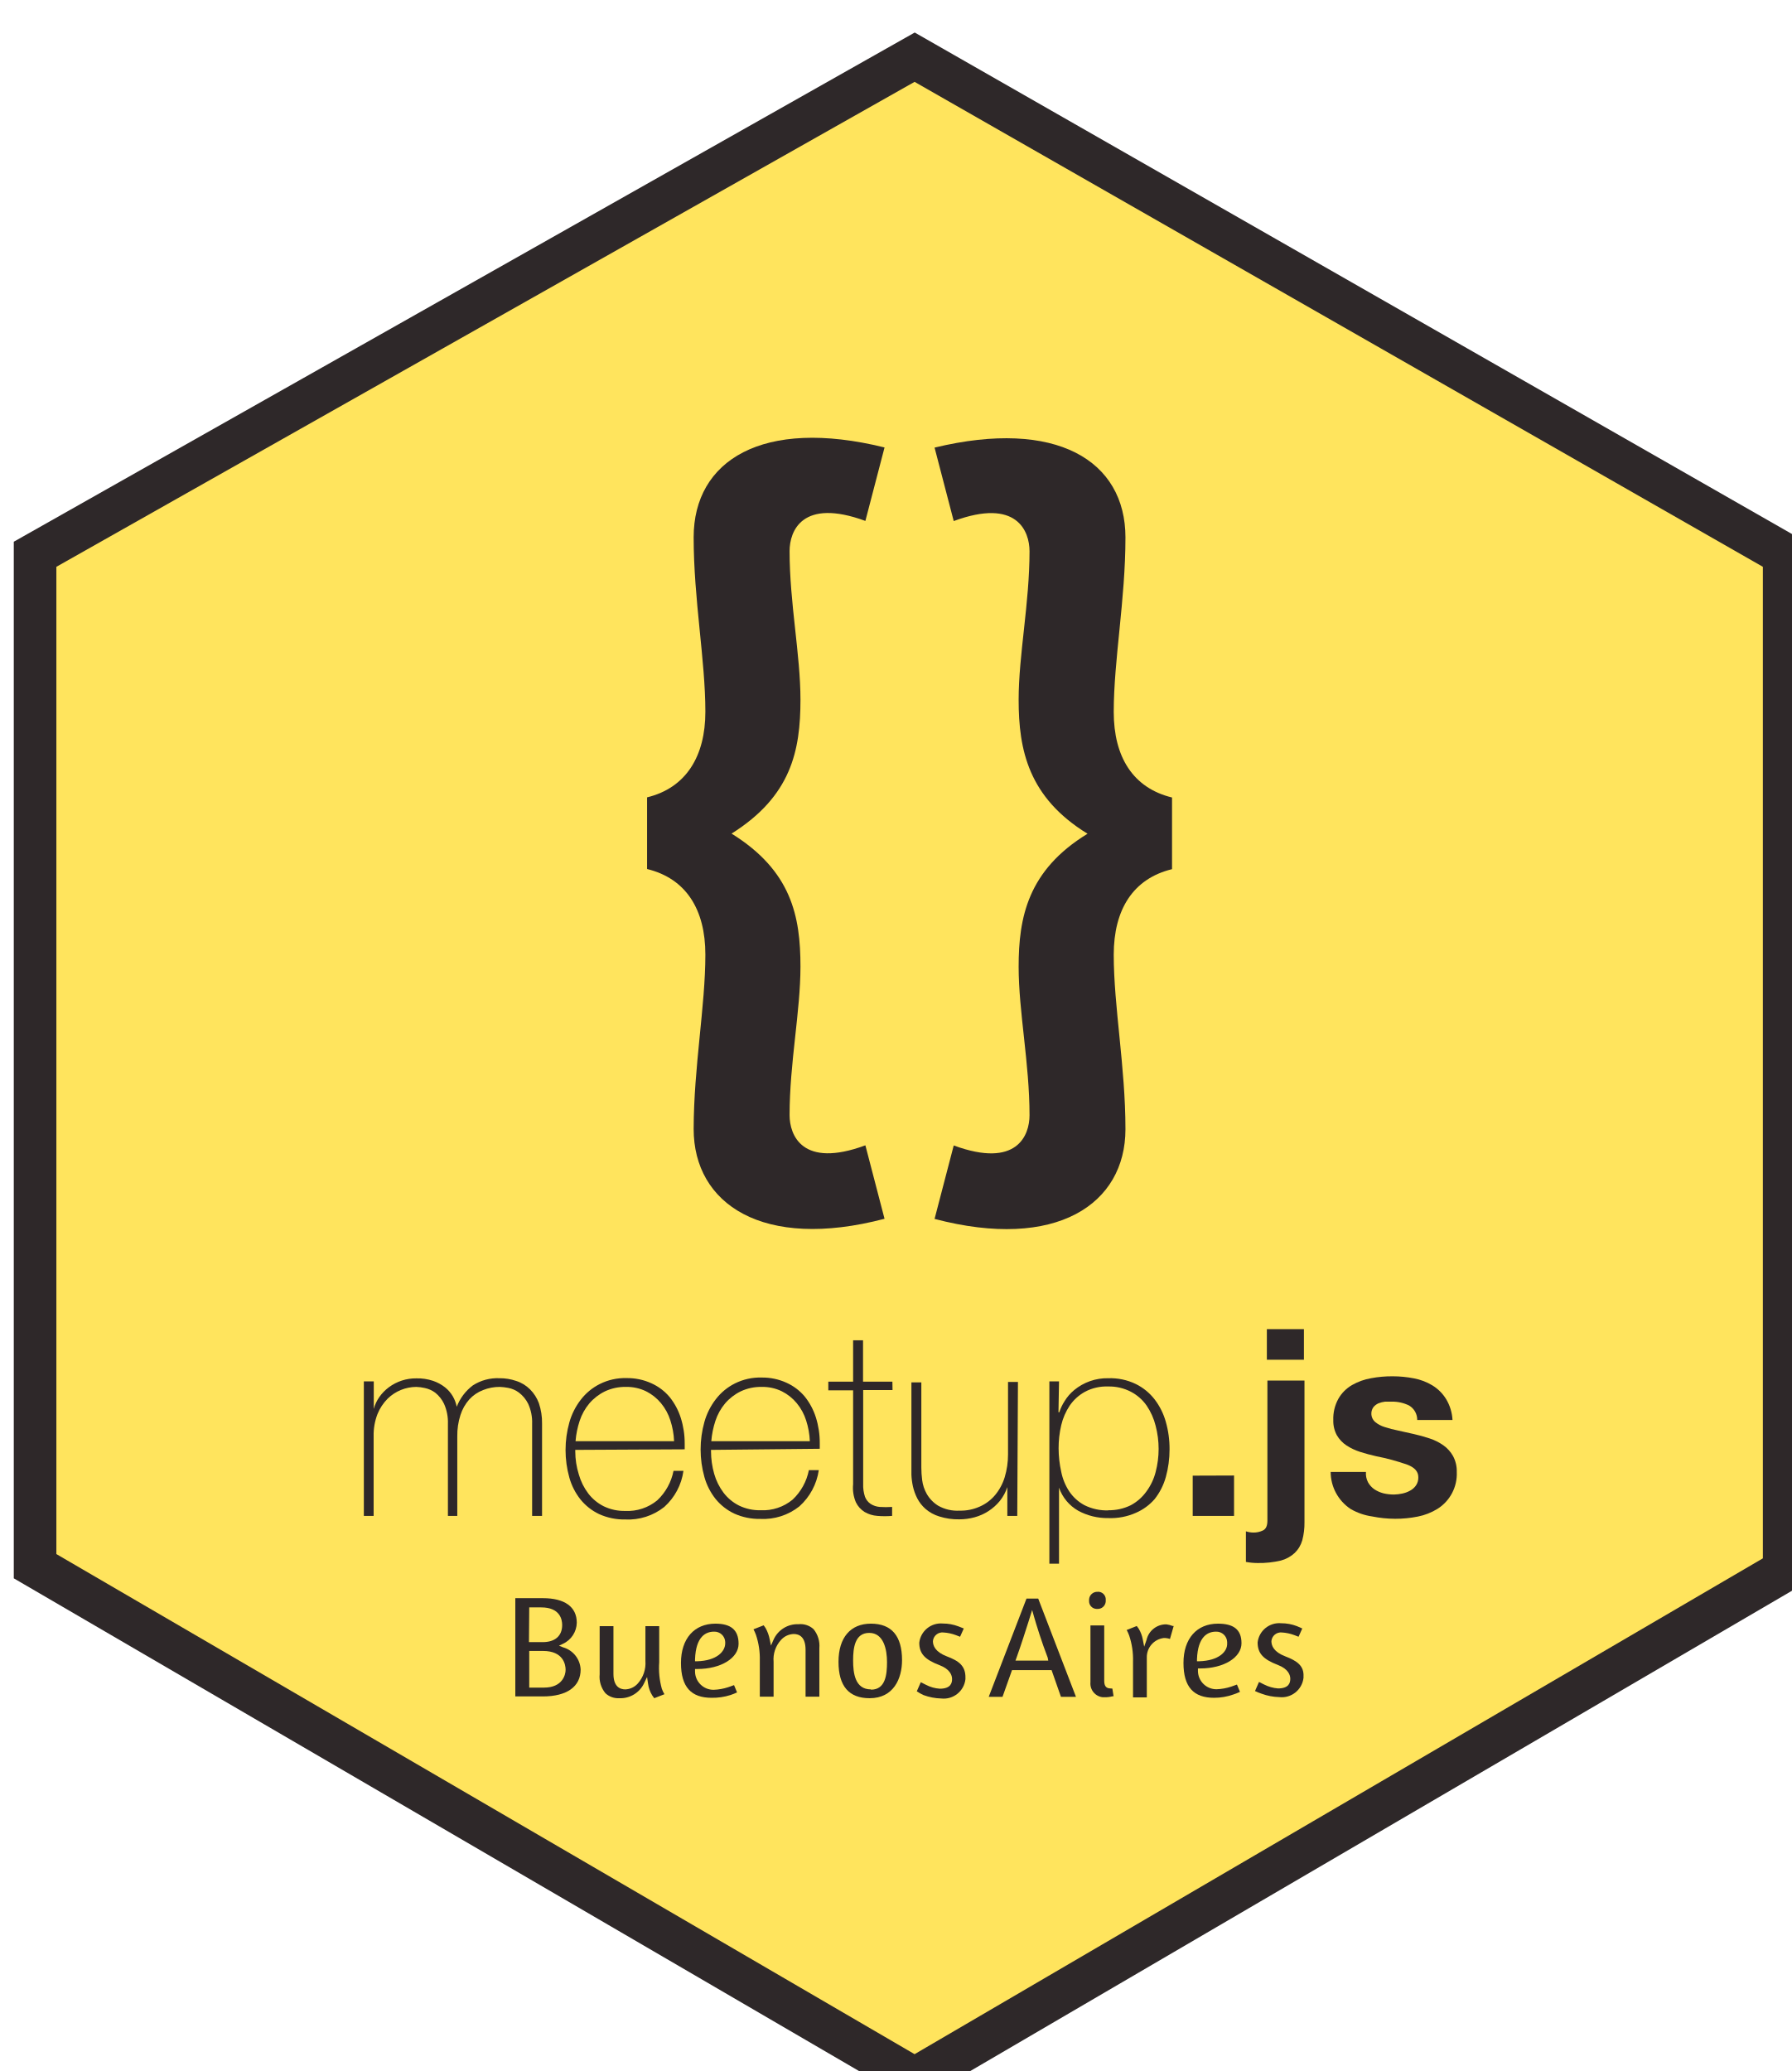
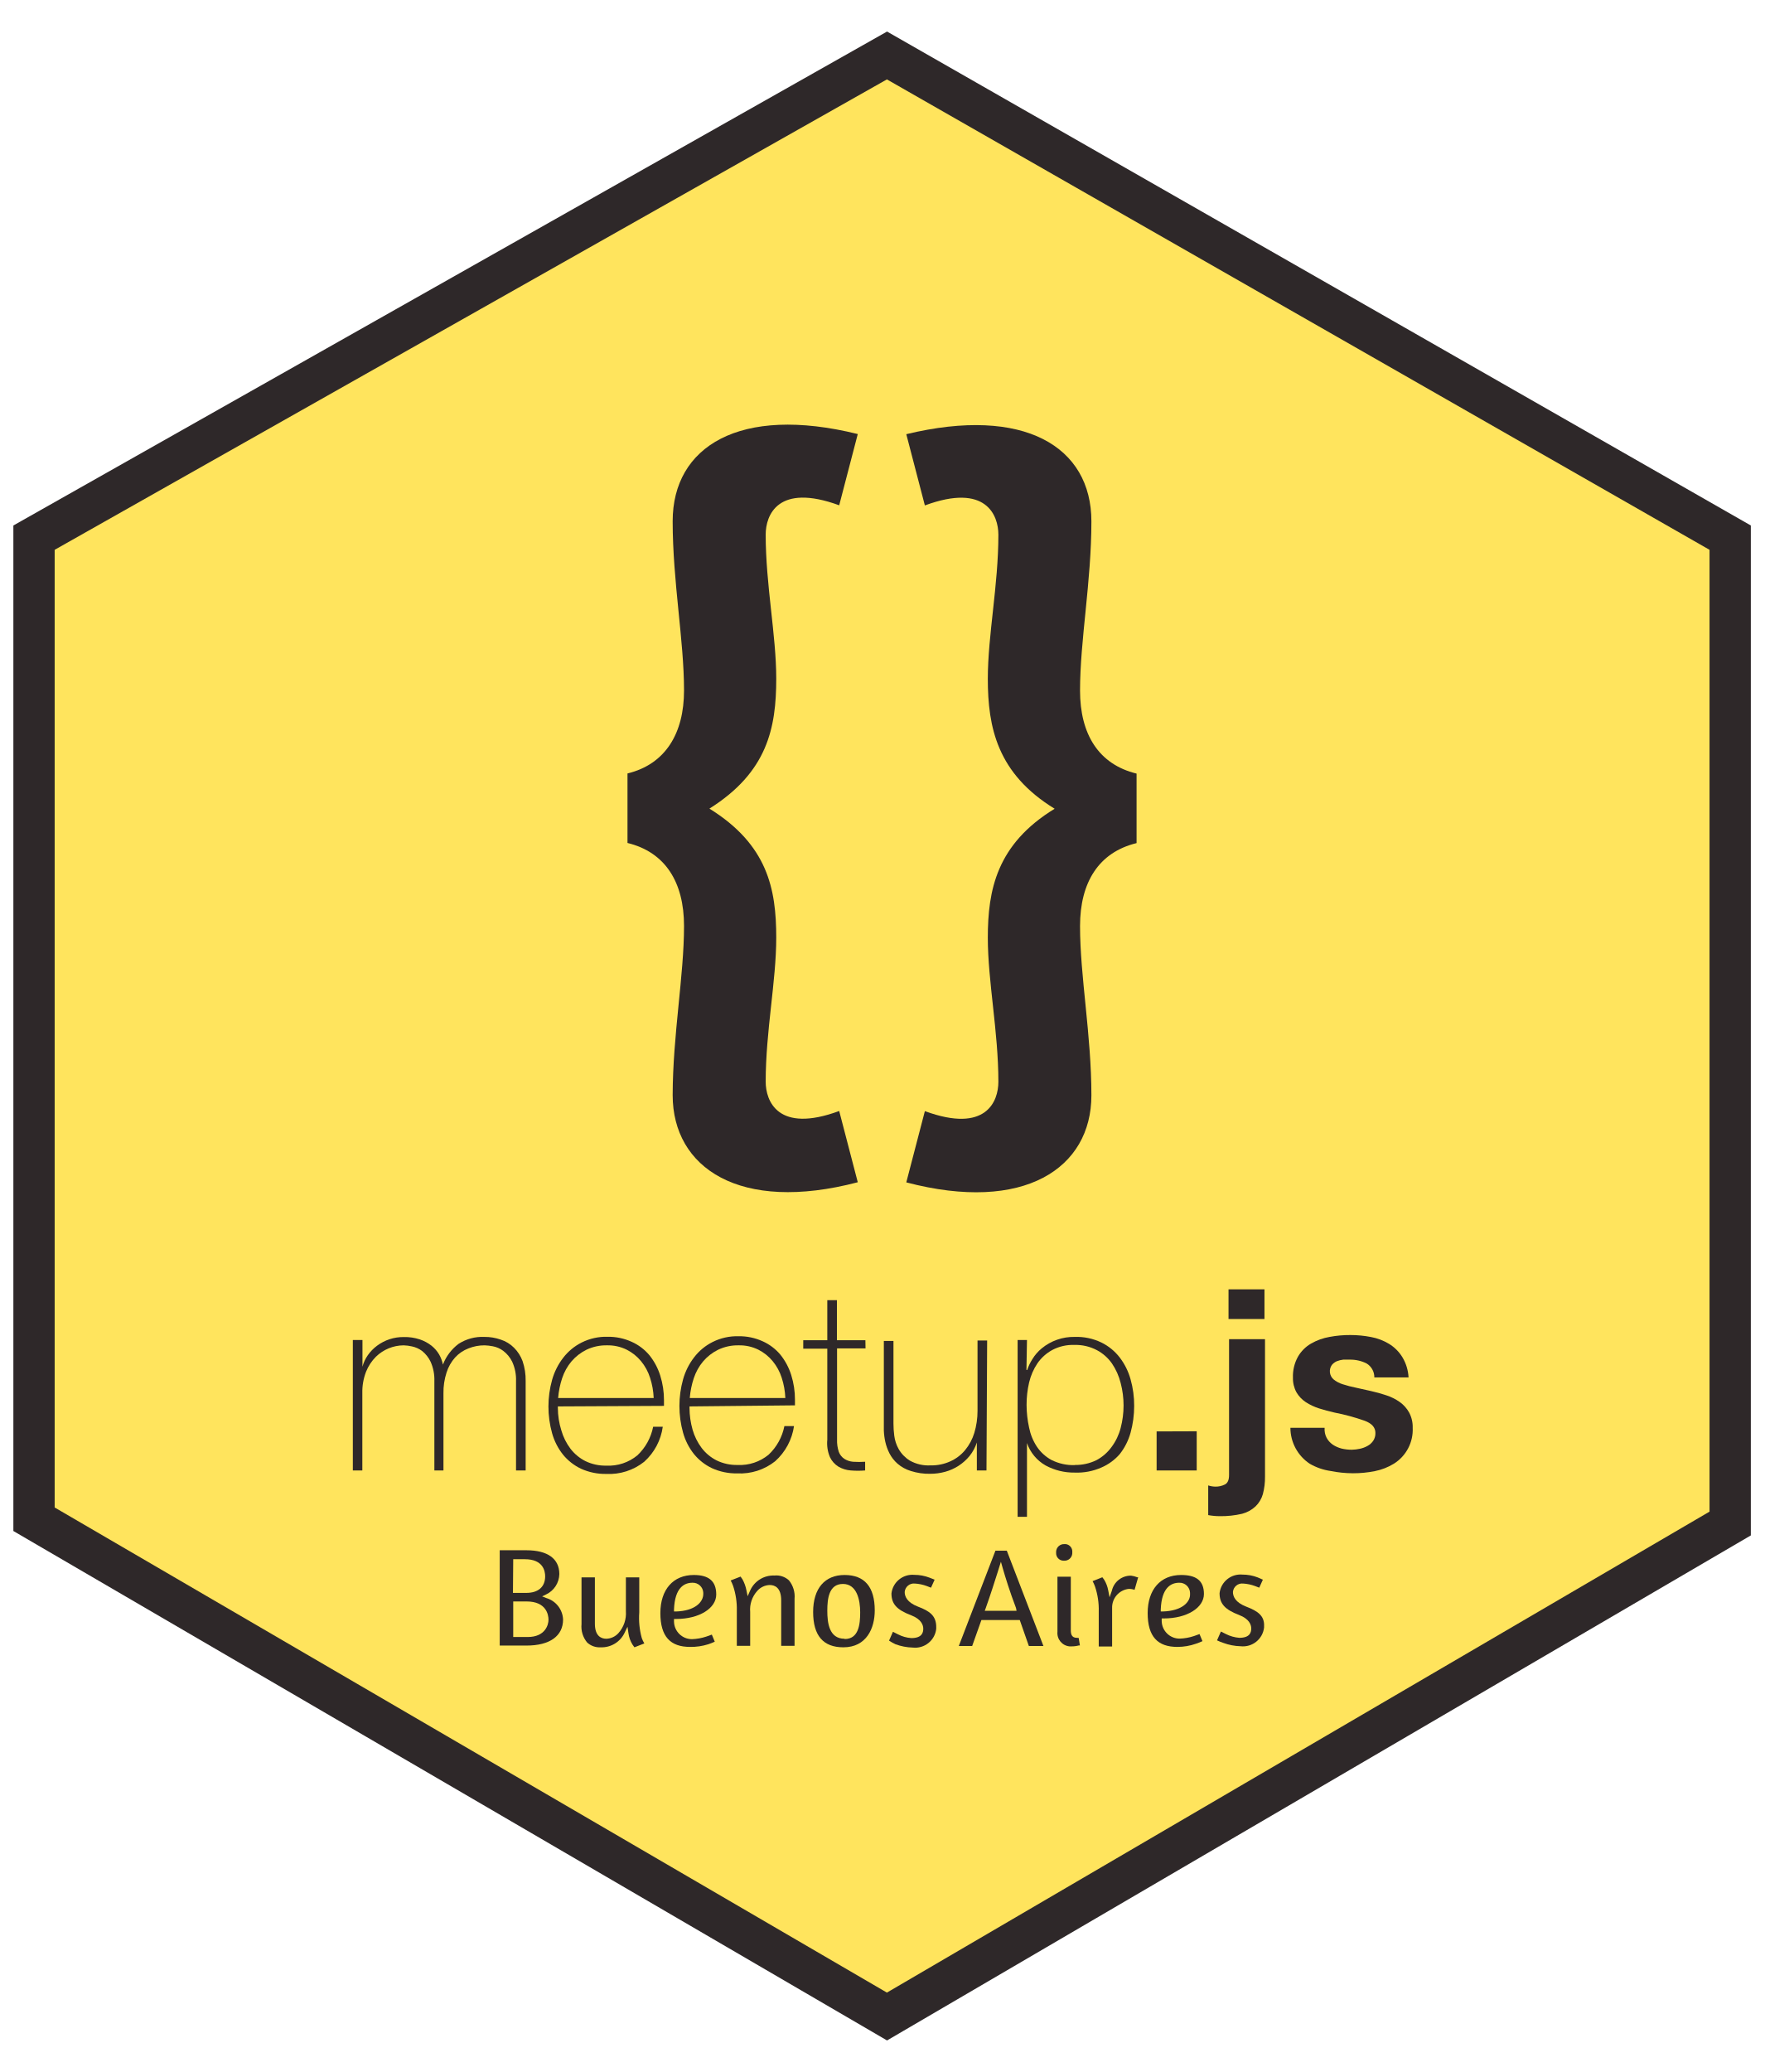
- <svg xmlns="http://www.w3.org/2000/svg">
+ <svg xmlns="http://www.w3.org/2000/svg" height="155" width="132" preserveaspectratio="none">
  <polygon fill="#2e2829" points="1 39.31 66.37 2.36 131 39.31 131 114.86 66.37 152.64 1 114.53 1 39.31" />
  <polygon fill="#ffe45d" points="4.09 41.13 66.36 5.94 127.91 41.13 127.91 113.08 66.36 149.06 4.09 112.77 4.09 41.13" />
  <path fill="#2e2829" d="M51.18,69.27c0-3.26-1.39-5.52-4.23-6.21v-5.2c2.84-.69,4.23-3,4.23-6.21,0-3.76-.85-8.15-.85-12.66,0-5.58,5-8.71,13.85-6.52L62.79,37.8c-4.6-1.69-5.5.75-5.5,2.19,0,3.76.79,7.52.79,10.78,0,3.7-.67,7-5,9.72,4.35,2.7,5,6,5,9.65,0,3.26-.79,7-.79,10.78,0,1.44.91,3.89,5.5,2.19l1.39,5.33c-8.83,2.32-13.85-1.07-13.85-6.52C50.34,77.42,51.18,73,51.18,69.27Z" />
  <path fill="#2e2829" d="M67.81,88.45l1.39-5.33c4.6,1.69,5.5-.75,5.5-2.19,0-3.76-.79-7.52-.79-10.78,0-3.57.66-7,5-9.65-4.29-2.63-5-6.08-5-9.72,0-3.26.79-7,.79-10.78,0-1.44-.91-3.89-5.5-2.19l-1.39-5.33c8.83-2.13,13.85.94,13.85,6.52,0,4.51-.85,8.9-.85,12.66,0,3.26,1.39,5.52,4.23,6.21v5.2c-2.84.69-4.23,2.95-4.23,6.21,0,3.76.85,8.15.85,12.66C81.66,87.38,76.64,90.77,67.81,88.45Z" />
  <path fill="#2e2829" d="M26.4,100.24h.72v2h0a2.7,2.7,0,0,1,.4-.86,3.1,3.1,0,0,1,.69-.71,3.28,3.28,0,0,1,2-.65,3.55,3.55,0,0,1,1.21.18,2.94,2.94,0,0,1,.87.47,2.4,2.4,0,0,1,.57.66,2.52,2.52,0,0,1,.28.75h0a3.52,3.52,0,0,1,1.17-1.55,3.29,3.29,0,0,1,1.93-.52,3.59,3.59,0,0,1,1.22.2,2.46,2.46,0,0,1,1,.61,2.77,2.77,0,0,1,.64,1,4.4,4.4,0,0,1,.23,1.48V110h-.72v-6.68a3.21,3.21,0,0,0-.29-1.46,2.3,2.3,0,0,0-.67-.81,1.88,1.88,0,0,0-.78-.34,4.09,4.09,0,0,0-.6-.07,3.19,3.19,0,0,0-1.22.23,2.62,2.62,0,0,0-1,.68,3.1,3.1,0,0,0-.64,1.13,4.78,4.78,0,0,0-.23,1.55V110H32.5v-6.68a3.29,3.29,0,0,0-.28-1.45,2.3,2.3,0,0,0-.64-.81,1.94,1.94,0,0,0-.76-.34,3.19,3.19,0,0,0-.62-.08,3,3,0,0,0-2.07.85,3.37,3.37,0,0,0-.74,1.12,4.2,4.2,0,0,0-.28,1.61V110H26.4Z" />
  <path fill="#2e2829" d="M41.74,105.21v.11A5.61,5.61,0,0,0,42,107a4.19,4.19,0,0,0,.68,1.37,3.25,3.25,0,0,0,1.12.93,3.42,3.42,0,0,0,1.57.34,3.38,3.38,0,0,0,2.32-.77,4,4,0,0,0,1.18-2.14h.72a4.31,4.31,0,0,1-1.39,2.62,4.21,4.21,0,0,1-2.84.91,4.39,4.39,0,0,1-1.89-.39,3.88,3.88,0,0,1-1.35-1.06,4.52,4.52,0,0,1-.81-1.59,7.41,7.41,0,0,1,0-4,4.84,4.84,0,0,1,.83-1.65,4,4,0,0,1,1.38-1.14,4.08,4.08,0,0,1,1.94-.43,4.2,4.2,0,0,1,1.81.38,3.7,3.7,0,0,1,1.32,1,4.65,4.65,0,0,1,.81,1.52,6.1,6.1,0,0,1,.28,1.85v.42Zm7.17-.63a5.58,5.58,0,0,0-.27-1.51,3.71,3.71,0,0,0-.68-1.25,3.34,3.34,0,0,0-1.08-.86,3.18,3.18,0,0,0-1.46-.32,3.42,3.42,0,0,0-1.54.33,3.53,3.53,0,0,0-1.12.87,3.81,3.81,0,0,0-.7,1.26,6.27,6.27,0,0,0-.3,1.48Z" />
  <path fill="#2e2829" d="M51.59,105.21v.11a6,6,0,0,0,.23,1.63,4.19,4.19,0,0,0,.68,1.37,3.25,3.25,0,0,0,1.12.93,3.42,3.42,0,0,0,1.57.34,3.38,3.38,0,0,0,2.32-.77,4,4,0,0,0,1.18-2.14h.72A4.38,4.38,0,0,1,58,109.31a4.21,4.21,0,0,1-2.84.91,4.39,4.39,0,0,1-1.89-.39,3.88,3.88,0,0,1-1.35-1.06,4.52,4.52,0,0,1-.81-1.59,7.41,7.41,0,0,1,0-4,4.84,4.84,0,0,1,.83-1.65,4,4,0,0,1,1.38-1.14,4.08,4.08,0,0,1,1.94-.43,4.2,4.2,0,0,1,1.81.38,3.7,3.7,0,0,1,1.32,1,4.65,4.65,0,0,1,.81,1.52,6.1,6.1,0,0,1,.28,1.85v.42Zm7.17-.63a5.58,5.58,0,0,0-.27-1.51,3.71,3.71,0,0,0-.68-1.25,3.34,3.34,0,0,0-1.08-.86,3.18,3.18,0,0,0-1.46-.32,3.42,3.42,0,0,0-1.54.33,3.53,3.53,0,0,0-1.12.87,3.81,3.81,0,0,0-.7,1.26,6.27,6.27,0,0,0-.3,1.48Z" />
  <path fill="#2e2829" d="M64.76,100.87H62.63v6.81a2.65,2.65,0,0,0,.13.93,1.1,1.1,0,0,0,.41.52,1.44,1.44,0,0,0,.66.22,6.76,6.76,0,0,0,.9,0V110a6.37,6.37,0,0,1-1.07,0,2.14,2.14,0,0,1-.92-.28,1.69,1.69,0,0,1-.64-.71,2.66,2.66,0,0,1-.2-1.31v-6.81H60.1v-.63h1.8v-3h.72v3h2.13Z" />
  <path fill="#2e2829" d="M73.81,110h-.72v-2.09h0a3.24,3.24,0,0,1-.54,1,3.58,3.58,0,0,1-1.83,1.19,4.2,4.2,0,0,1-1.12.15,4.47,4.47,0,0,1-1.45-.21,2.72,2.72,0,0,1-1-.55,2.63,2.63,0,0,1-.6-.77,3.68,3.68,0,0,1-.31-.86,4.83,4.83,0,0,1-.11-.84v-6.71h.72v6.17a7.11,7.11,0,0,0,.06.92,2.74,2.74,0,0,0,.33,1,2.44,2.44,0,0,0,.83.86,2.83,2.83,0,0,0,1.56.36,3.37,3.37,0,0,0,1.47-.3,3.06,3.06,0,0,0,1.11-.84,3.74,3.74,0,0,0,.69-1.29,5.66,5.66,0,0,0,.24-1.64v-5.27h.72Z" />
  <path fill="#2e2829" d="M76.8,102.48h.06a3.45,3.45,0,0,1,.38-.8,3.2,3.2,0,0,1,.7-.81,3.76,3.76,0,0,1,2.47-.86,4.26,4.26,0,0,1,2,.42,3.91,3.91,0,0,1,1.37,1.12,4.79,4.79,0,0,1,.81,1.63,7.1,7.1,0,0,1,.27,2,7.48,7.48,0,0,1-.27,2,4.57,4.57,0,0,1-.81,1.6,3.81,3.81,0,0,1-1.37,1,4.5,4.5,0,0,1-2,.38,4.44,4.44,0,0,1-2.17-.53,3.09,3.09,0,0,1-1.4-1.68h0v5.52h-.7V100.24h.7Zm3.6,7.11a3.57,3.57,0,0,0,1.64-.36,3.32,3.32,0,0,0,1.14-1,4.08,4.08,0,0,0,.67-1.41,6.6,6.6,0,0,0,0-3.36A4.56,4.56,0,0,0,83.2,102a3.2,3.2,0,0,0-1.13-1,3.4,3.4,0,0,0-1.68-.39,3.3,3.3,0,0,0-1.66.38,3.22,3.22,0,0,0-1.11,1,4.35,4.35,0,0,0-.62,1.43,7.27,7.27,0,0,0-.19,1.68A7.92,7.92,0,0,0,77,106.8a4,4,0,0,0,.58,1.42,3.1,3.1,0,0,0,1.1,1,3.63,3.63,0,0,0,1.74.38Z" />
  <path fill="#2e2829" d="M89.54,107.07V110h-3v-2.92Z" />
  <path fill="#2e2829" d="M90.92,111.21a1.55,1.55,0,0,0,.73-.16c.21-.11.31-.34.31-.71V100.18h2.69v10.28a4.85,4.85,0,0,1-.16,1.31,2.07,2.07,0,0,1-.55.92,2.37,2.37,0,0,1-1,.55,6.84,6.84,0,0,1-1.69.18,4.8,4.8,0,0,1-.85-.08v-2.22A1.84,1.84,0,0,0,90.92,111.21Zm1-12.54V96.45h2.69v2.22Z" />
  <path fill="#2e2829" d="M99.26,107.56a1.5,1.5,0,0,0,.46.51,2.23,2.23,0,0,0,.65.29,3.31,3.31,0,0,0,.77.09,3.07,3.07,0,0,0,.6-.07,2,2,0,0,0,.57-.21,1.21,1.21,0,0,0,.43-.38,1,1,0,0,0,.17-.6c0-.41-.27-.71-.81-.91a15.91,15.91,0,0,0-2.25-.61c-.39-.09-.78-.19-1.15-.31a4.15,4.15,0,0,1-1-.47,2.25,2.25,0,0,1-.7-.74,2.17,2.17,0,0,1-.26-1.09,3,3,0,0,1,.37-1.56,2.67,2.67,0,0,1,1-1,4.24,4.24,0,0,1,1.37-.49,8.16,8.16,0,0,1,1.56-.14,8.06,8.06,0,0,1,1.55.15,4,4,0,0,1,1.34.51,3,3,0,0,1,1,1,3.25,3.25,0,0,1,.46,1.51h-2.56a1.2,1.2,0,0,0-.59-1.05,2.72,2.72,0,0,0-1.25-.28h-.49a1.88,1.88,0,0,0-.48.12,1,1,0,0,0-.37.28.81.81,0,0,0,.12,1.07,2,2,0,0,0,.69.37,8.64,8.64,0,0,0,1,.26l1.12.25a11.53,11.53,0,0,1,1.15.32,3.75,3.75,0,0,1,1,.5,2.37,2.37,0,0,1,.7.78,2.3,2.3,0,0,1,.27,1.15,3,3,0,0,1-1.4,2.68,4.31,4.31,0,0,1-1.43.56,8.21,8.21,0,0,1-1.64.16,8.52,8.52,0,0,1-1.67-.17A4.33,4.33,0,0,1,98,109.5a3.23,3.23,0,0,1-1.45-2.69h2.56A1.39,1.39,0,0,0,99.26,107.56Z" />
  <path fill="#2e2829" d="M40.86,119.54l-.3-.12.29-.14a1.72,1.72,0,0,0,1-1.53c0-1.15-.88-1.78-2.46-1.78h-2v7.13h2c1.74,0,2.74-.71,2.74-1.95A1.75,1.75,0,0,0,40.86,119.54Zm-2.46-2.9h.87c1.38,0,1.52.9,1.52,1.28,0,.79-.52,1.24-1.41,1.24h-1Zm1.07,5.82H38.4V119.8h1c1.48,0,1.64,1,1.64,1.37s-.24,1.29-1.56,1.29Z" />
  <path fill="#2e2829" d="M47.83,120.62V118h-1v2.53a2.21,2.21,0,0,1-.55,1.63,1.27,1.27,0,0,1-.91.43c-.39,0-.86-.2-.86-1.13V118h-1v3.49a1.87,1.87,0,0,0,.42,1.38,1.36,1.36,0,0,0,1,.36,1.9,1.9,0,0,0,1.81-1.1l.21-.44.07.48a2.17,2.17,0,0,0,.3.85l.15.21.74-.29a2.09,2.09,0,0,1-.19-.4A5.62,5.62,0,0,1,47.83,120.62Z" />
  <path fill="#2e2829" d="M51.91,117.82c-1.54,0-2.5,1.09-2.5,2.85s.75,2.53,2.22,2.53A4.25,4.25,0,0,0,53,123a4.78,4.78,0,0,0,.48-.19l-.22-.53-.42.15a3.81,3.81,0,0,1-1.06.19,1.34,1.34,0,0,1-1.35-1.31v-.2h.16c1.73,0,3-.8,3-1.83S53,117.82,51.91,117.82Zm-1.33,2.73h-.15v-.15c.06-1.65.78-2,1.38-2a.78.78,0,0,1,.81.75v.08C52.63,119.84,52,120.51,50.58,120.55Z" />
  <path fill="#2e2829" d="M57.94,117.86A1.9,1.9,0,0,0,56.12,119l-.18.41-.09-.44a2.76,2.76,0,0,0-.3-.83l-.14-.2-.74.29a2.87,2.87,0,0,1,.18.4,5.41,5.41,0,0,1,.28,1.87v2.62h1v-2.53a2.08,2.08,0,0,1,.53-1.58,1.29,1.29,0,0,1,.93-.44c.39,0,.86.2.86,1.15v3.4h1V119.6a1.91,1.91,0,0,0-.42-1.38A1.4,1.4,0,0,0,57.94,117.86Z" />
  <path fill="#2e2829" d="M63.19,117.82c-1.47,0-2.35,1-2.35,2.77s.76,2.64,2.26,2.64c1.74,0,2.35-1.43,2.35-2.76C65.45,118.71,64.69,117.82,63.19,117.82Zm0,4.77c-1.16,0-1.29-1.2-1.29-2.1s.12-2,1.17-2,1.29,1.21,1.29,2.12-.11,2-1.16,2Z" />
  <path fill="#2e2829" d="M68.69,120.19c-.83-.32-1-.77-1-1.1a.69.69,0,0,1,.76-.63,3.08,3.08,0,0,1,.9.19l.31.12.27-.6-.38-.15a3.16,3.16,0,0,0-1.14-.21,1.58,1.58,0,0,0-1.71,1.39c0,.79.4,1.23,1.49,1.64.74.29.89.72.89,1s-.09.7-.89.7a2.5,2.5,0,0,1-1-.28l-.38-.19-.29.66A3.72,3.72,0,0,0,67,123a4,4,0,0,0,1.29.25,1.59,1.59,0,0,0,1.76-1.4.28.28,0,0,0,0-.09C70.07,120.88,69.57,120.52,68.69,120.19Z" />
  <path fill="#2e2829" d="M74.48,116l-2.74,7.13h1l.69-1.94H76.3l.68,1.94h1.09L75.33,116Zm1.58,4.5H73.68l.07-.19c.38-1.06.67-2,.89-2.68l.25-.8.13.46c.19.66.54,1.8,1,3Z" />
  <path fill="#2e2829" d="M80.57,122.52c-.4,0-.45-.3-.45-.57v-4h-1v4.12a1,1,0,0,0,.9,1.09h.15a2,2,0,0,0,.55-.07h.08l-.09-.56Z" />
  <path fill="#2e2829" d="M79.61,116.75a.58.58,0,0,0,.62-.54v-.09a.56.56,0,0,0-.48-.61h-.11a.59.59,0,0,0-.62.56v.09a.56.56,0,0,0,.53.59Z" />
  <path fill="#2e2829" d="M84.63,117.87A1.45,1.45,0,0,0,83.19,119l-.17.49-.1-.51a2.36,2.36,0,0,0-.3-.8l-.14-.19-.73.29a2.87,2.87,0,0,1,.18.4,5.41,5.41,0,0,1,.28,1.87v2.62h1v-2.88a1.4,1.4,0,0,1,1.24-1.43,1.31,1.31,0,0,1,.44.07l.27-.94h-.07A1.83,1.83,0,0,0,84.63,117.87Z" />
  <path fill="#2e2829" d="M88.37,117.82c-1.54,0-2.5,1.09-2.5,2.85s.75,2.53,2.22,2.53a4.16,4.16,0,0,0,1.4-.24,4.78,4.78,0,0,0,.48-.19l-.22-.53-.42.15a3.81,3.81,0,0,1-1.06.19,1.34,1.34,0,0,1-1.35-1.31v-.2h.16c1.73,0,3-.8,3-1.83S89.46,117.82,88.37,117.82ZM87,120.55h-.15v-.15c.06-1.65.78-2,1.38-2a.78.78,0,0,1,.81.75v.08C89.08,119.84,88.44,120.51,87,120.55Z" />
  <path fill="#2e2829" d="M93.25,120.19c-.83-.32-1-.77-1-1.1a.69.69,0,0,1,.76-.63,3.08,3.08,0,0,1,.9.19l.31.12.27-.6L94.1,118a3.16,3.16,0,0,0-1.14-.21,1.58,1.58,0,0,0-1.71,1.39c0,.79.4,1.23,1.48,1.64.74.29.89.72.89,1s-.09.7-.89.7a2.67,2.67,0,0,1-1-.28l-.38-.19-.29.66a3.85,3.85,0,0,0,.47.19,4,4,0,0,0,1.29.25,1.59,1.59,0,0,0,1.76-1.4.28.28,0,0,0,0-.09C94.62,120.88,94.12,120.52,93.25,120.19Z" />
</svg>
